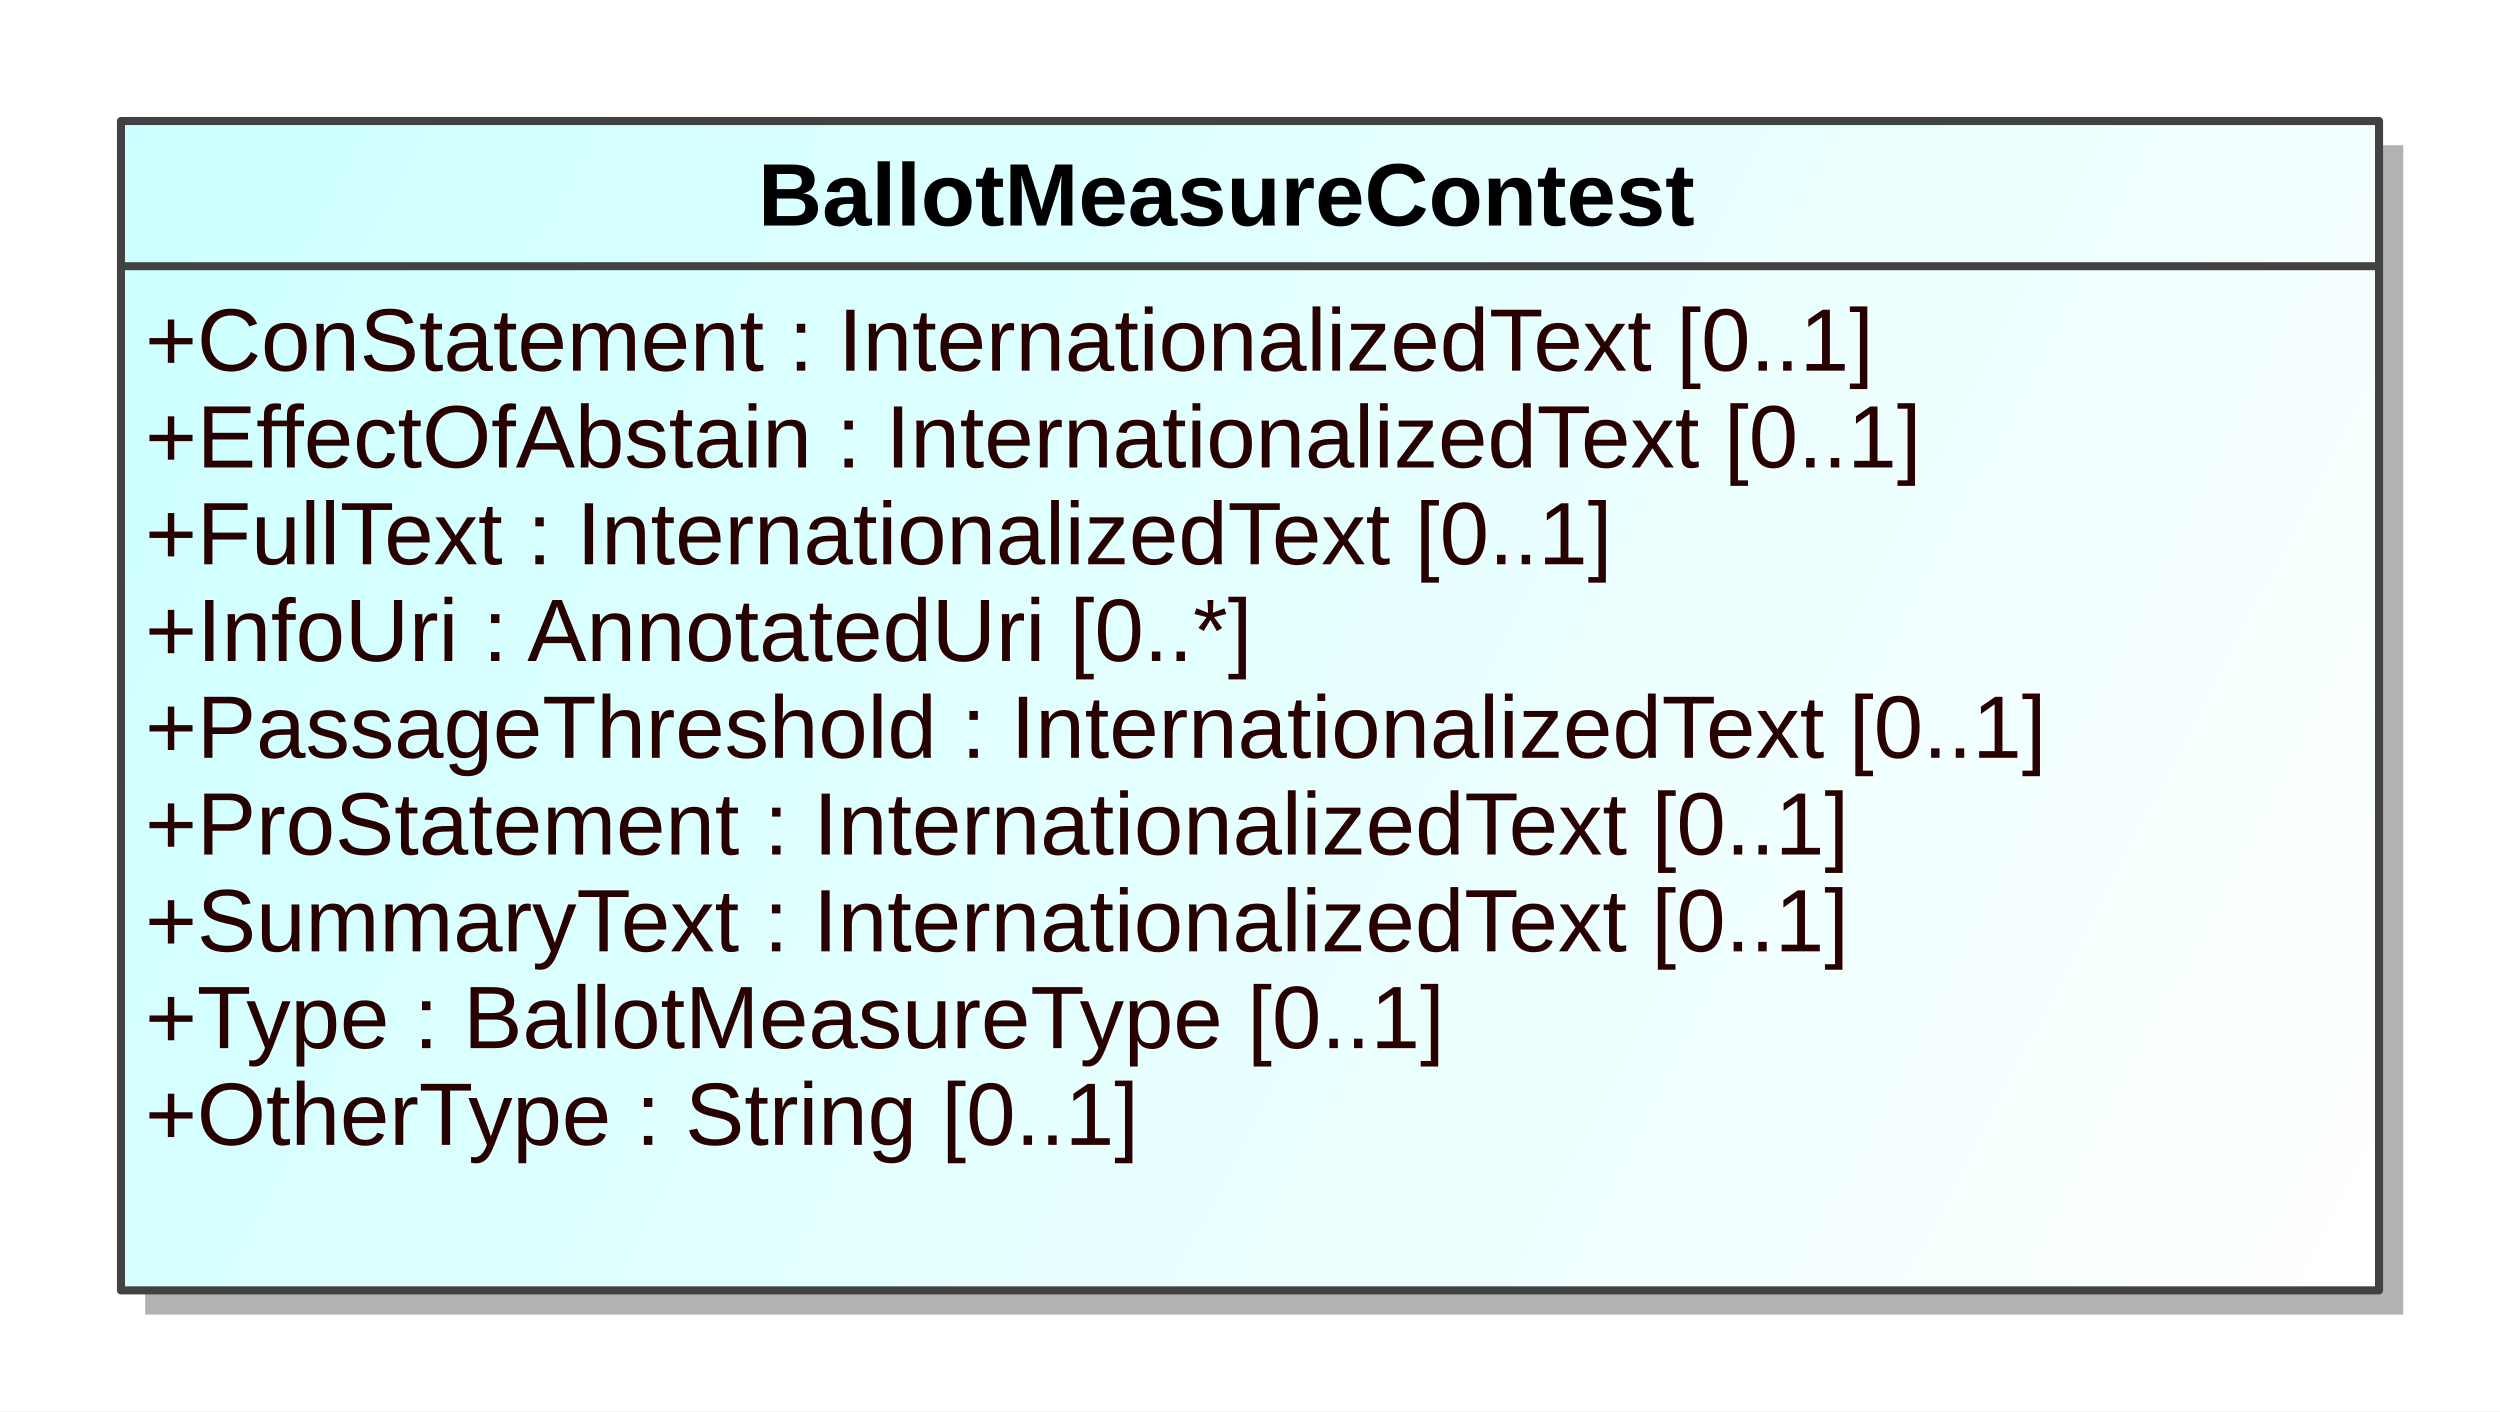
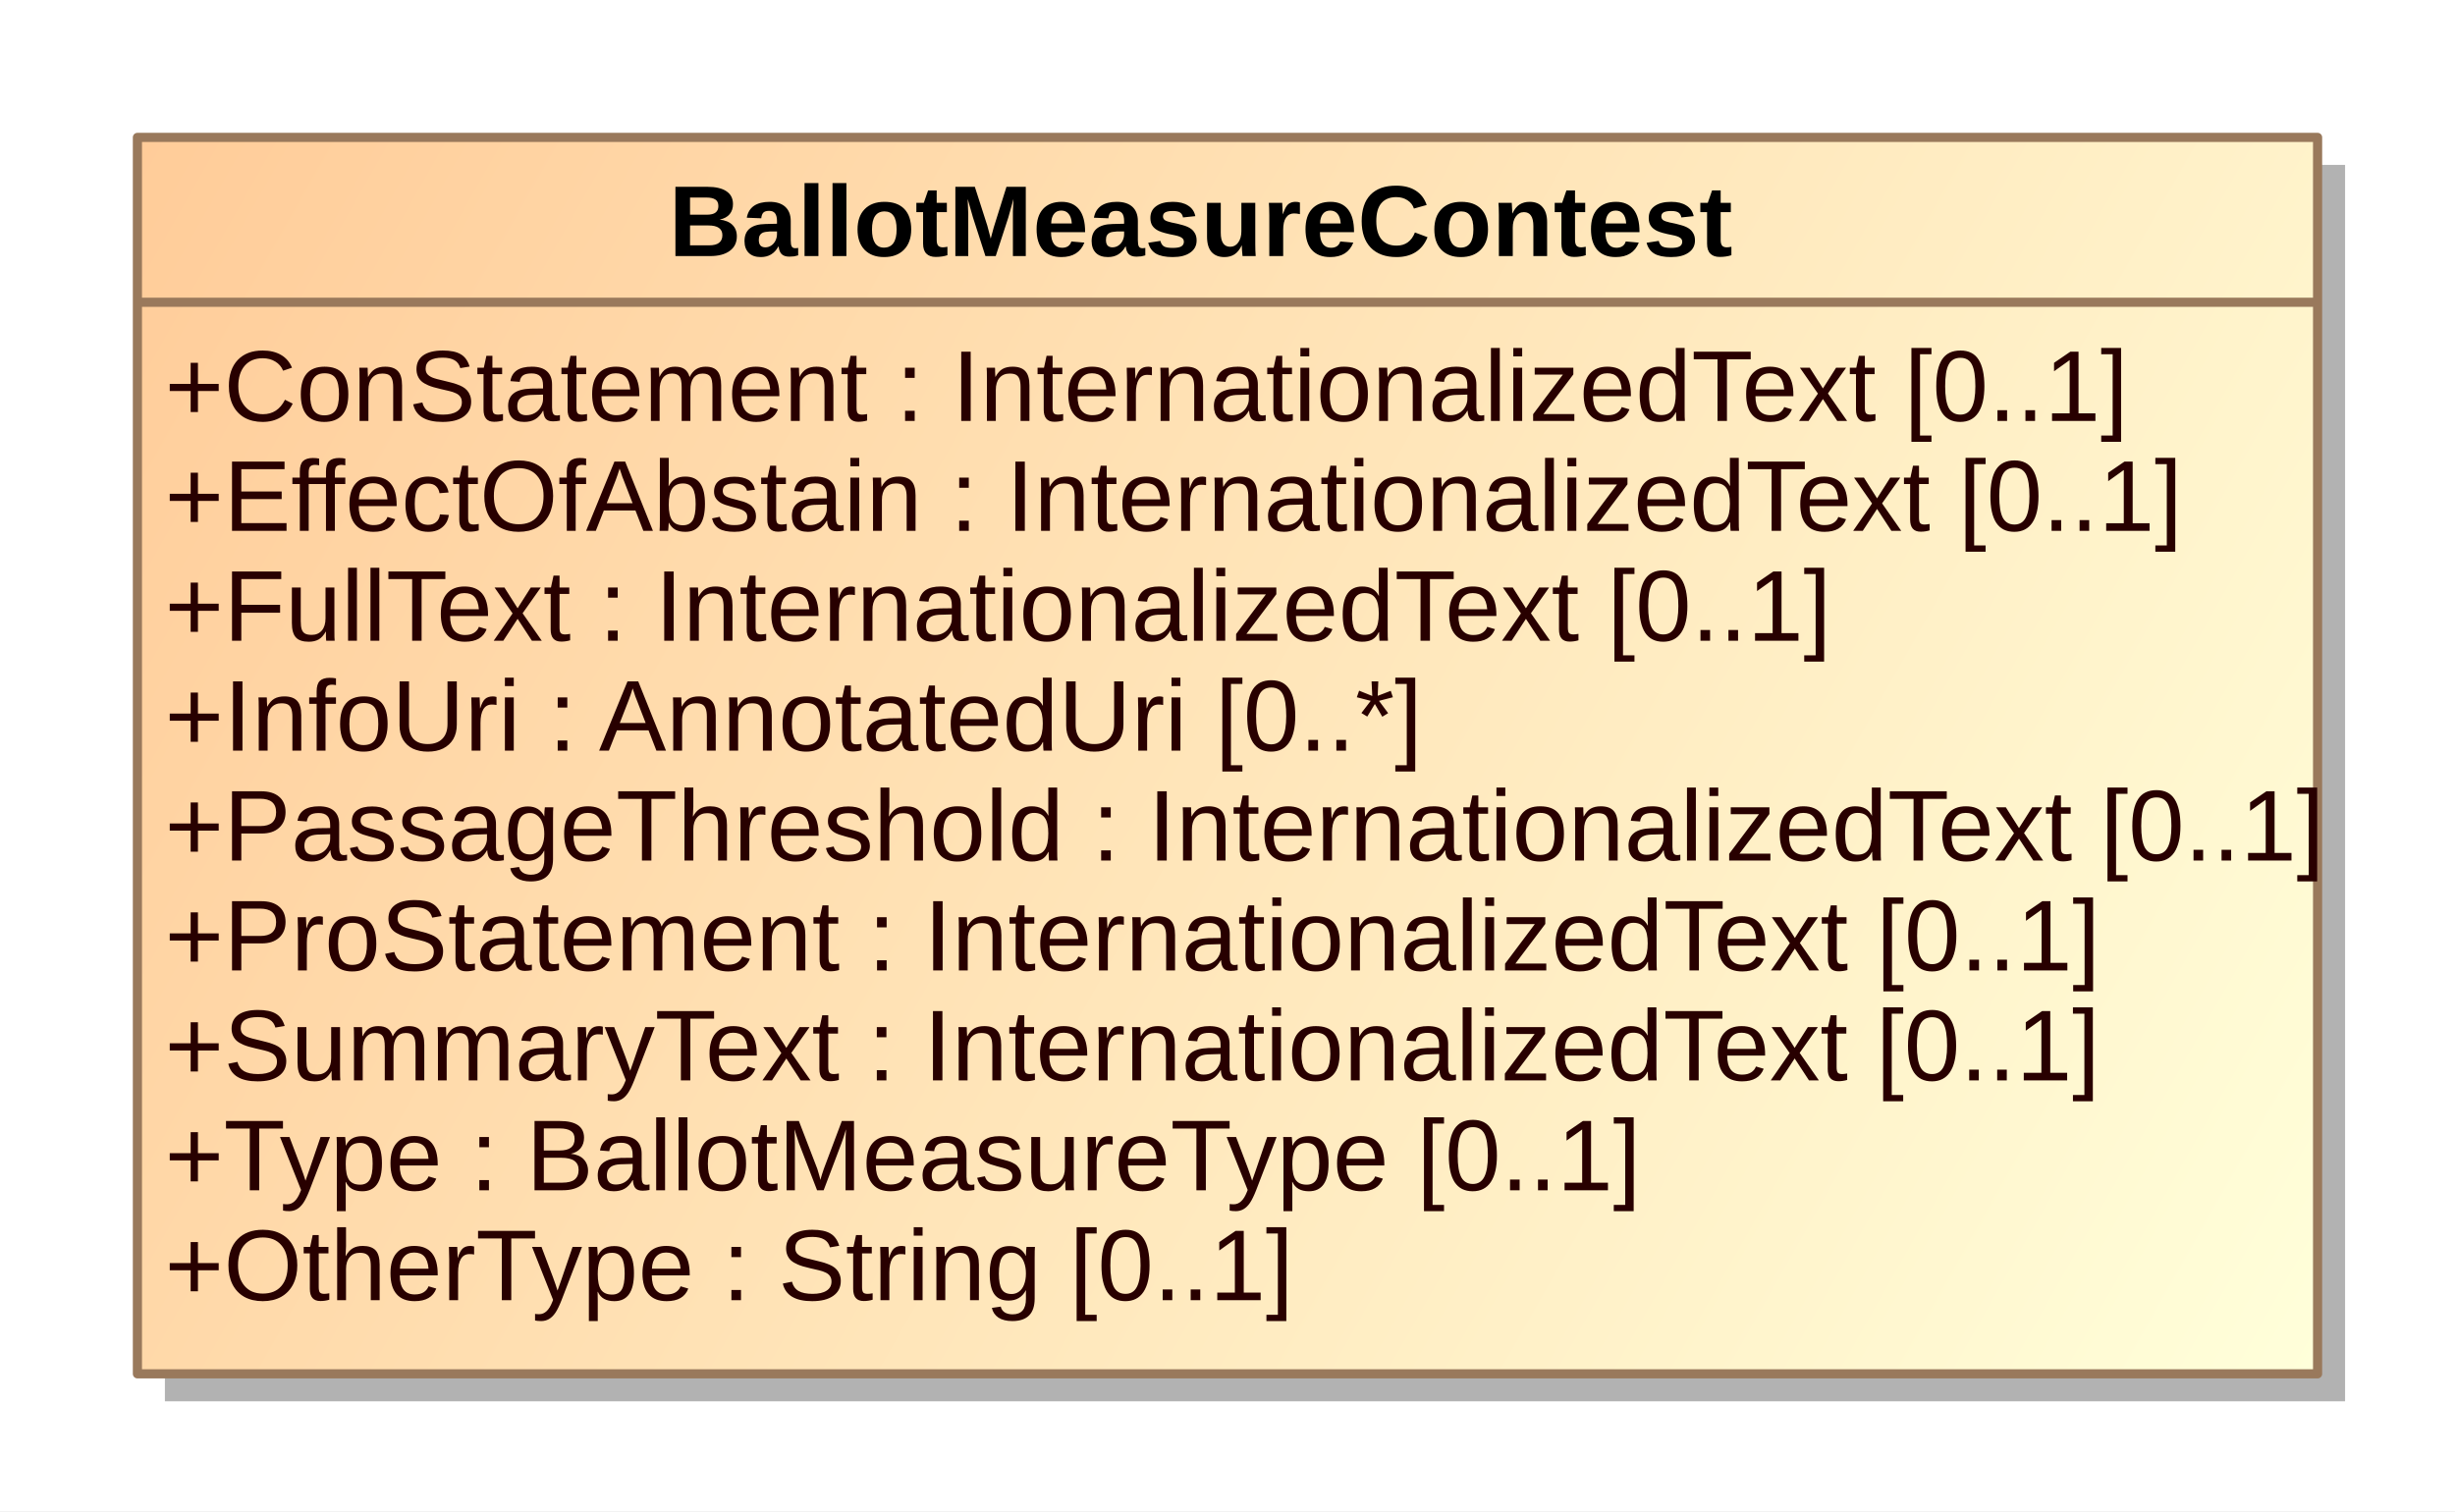
- <svg xmlns="http://www.w3.org/2000/svg" fill-opacity="1" color-rendering="auto" color-interpolation="auto" text-rendering="auto" stroke="black" stroke-linecap="square" width="3.229in" stroke-miterlimit="10" shape-rendering="auto" stroke-opacity="1" fill="black" stroke-dasharray="none" font-weight="normal" stroke-width="1" viewBox="0 0 310 175" height="1.823in" font-family="'Arial'" font-style="normal" stroke-linejoin="miter" font-size="12" stroke-dashoffset="0" image-rendering="auto">
+ <svg xmlns="http://www.w3.org/2000/svg" fill-opacity="1" color-rendering="auto" color-interpolation="auto" text-rendering="auto" stroke="black" stroke-linecap="square" width="2.792in" stroke-miterlimit="10" shape-rendering="auto" stroke-opacity="1" fill="black" stroke-dasharray="none" font-weight="normal" stroke-width="1" viewBox="0 0 268 165" height="1.719in" font-family="'Arial'" font-style="normal" stroke-linejoin="miter" font-size="12" stroke-dashoffset="0" image-rendering="auto">
  <defs id="genericDefs" />
  <g>
    <defs id="defs1">
-       <linearGradient x1="1120" gradientUnits="userSpaceOnUse" x2="1400" y1="819" y2="964" id="linearGradient1" spreadMethod="pad">
-         <stop stop-opacity="1" stop-color="rgb(204,255,255)" offset="0%" />
-         <stop stop-opacity="1" stop-color="white" offset="100%" />
+       <linearGradient x1="1687" gradientUnits="userSpaceOnUse" x2="1925" y1="476" y2="611" id="linearGradient1" spreadMethod="pad">
+         <stop stop-opacity="1" stop-color="rgb(255,204,153)" offset="0%" />
+         <stop stop-opacity="1" stop-color="rgb(255,255,218)" offset="100%" />
      </linearGradient>
      <clipPath clipPathUnits="userSpaceOnUse" id="clipPath1">
-         <path d="M0 0 L310 0 L310 175 L0 175 L0 0 Z" />
+         <path d="M0 0 L268 0 L268 165 L0 165 L0 0 Z" />
      </clipPath>
      <clipPath clipPathUnits="userSpaceOnUse" id="clipPath2">
-         <path d="M1105 804 L1415 804 L1415 979 L1105 979 L1105 804 Z" />
+         <path d="M1672 461 L1940 461 L1940 626 L1672 626 L1672 461 Z" />
      </clipPath>
    </defs>
    <g fill="white" stroke="white">
-       <rect x="0" width="310" height="175" y="0" clip-path="url(#clipPath1)" stroke="none" />
-       <rect x="1123" y="822" transform="translate(-1105,-804)" clip-path="url(#clipPath2)" fill="rgb(178,178,178)" width="280" text-rendering="geometricPrecision" height="145" stroke="none" />
-       <rect x="1120" y="819" transform="translate(-1105,-804)" clip-path="url(#clipPath2)" fill="url(#linearGradient1)" width="280" text-rendering="geometricPrecision" height="145" stroke="none" />
+       <rect x="0" width="268" height="165" y="0" clip-path="url(#clipPath1)" stroke="none" />
+       <rect x="1690" y="479" transform="translate(-1672,-461)" clip-path="url(#clipPath2)" fill="rgb(178,178,178)" width="238" text-rendering="geometricPrecision" height="135" stroke="none" />
+       <rect x="1687" y="476" transform="translate(-1672,-461)" clip-path="url(#clipPath2)" fill="url(#linearGradient1)" width="238" text-rendering="geometricPrecision" height="135" stroke="none" />
    </g>
-     <g fill="rgb(66,66,66)" text-rendering="geometricPrecision" transform="translate(-1105,-804)" stroke-linecap="butt" stroke="rgb(66,66,66)" stroke-linejoin="round">
-       <rect fill="none" x="1120" width="280" height="145" y="819" clip-path="url(#clipPath2)" />
-       <line y2="837" fill="none" x1="1120" clip-path="url(#clipPath2)" x2="1400" y1="837" />
-       <text x="1123" font-size="11" y="945.958" clip-path="url(#clipPath2)" fill="rgb(40,0,0)" stroke="none" space="preserve">+OtherType : String [0..1]</text>
-       <text x="1123" font-size="11" y="933.958" clip-path="url(#clipPath2)" fill="rgb(40,0,0)" stroke="none" space="preserve">+Type : BallotMeasureType [0..1]</text>
-       <text x="1123" font-size="11" y="921.958" clip-path="url(#clipPath2)" fill="rgb(40,0,0)" stroke="none" space="preserve">+SummaryText : InternationalizedText [0..1]</text>
-       <text x="1123" font-size="11" y="909.958" clip-path="url(#clipPath2)" fill="rgb(40,0,0)" stroke="none" space="preserve">+ProStatement : InternationalizedText [0..1]</text>
-       <text x="1123" font-size="11" y="897.958" clip-path="url(#clipPath2)" fill="rgb(40,0,0)" stroke="none" space="preserve">+PassageThreshold : InternationalizedText [0..1]</text>
-       <text x="1123" font-size="11" y="885.958" clip-path="url(#clipPath2)" fill="rgb(40,0,0)" stroke="none" space="preserve">+InfoUri : AnnotatedUri [0..*]</text>
-       <text x="1123" font-size="11" y="873.958" clip-path="url(#clipPath2)" fill="rgb(40,0,0)" stroke="none" space="preserve">+FullText : InternationalizedText [0..1]</text>
-       <text x="1123" font-size="11" y="861.958" clip-path="url(#clipPath2)" fill="rgb(40,0,0)" stroke="none" space="preserve">+EffectOfAbstain : InternationalizedText [0..1]</text>
-       <text x="1123" font-size="11" y="849.958" clip-path="url(#clipPath2)" fill="rgb(40,0,0)" stroke="none" space="preserve">+ConStatement : InternationalizedText [0..1]</text>
+     <g fill="rgb(153,121,92)" text-rendering="geometricPrecision" transform="translate(-1672,-461)" stroke-linecap="butt" stroke="rgb(153,121,92)" stroke-linejoin="round">
+       <rect fill="none" x="1687" width="238" height="135" y="476" clip-path="url(#clipPath2)" />
+       <line y2="494" fill="none" x1="1687" clip-path="url(#clipPath2)" x2="1925" y1="494" />
+       <text x="1690" font-size="11" y="602.958" clip-path="url(#clipPath2)" fill="rgb(40,0,0)" stroke="none" space="preserve">+OtherType : String [0..1]</text>
+       <text x="1690" font-size="11" y="590.958" clip-path="url(#clipPath2)" fill="rgb(40,0,0)" stroke="none" space="preserve">+Type : BallotMeasureType [0..1]</text>
+       <text x="1690" font-size="11" y="578.958" clip-path="url(#clipPath2)" fill="rgb(40,0,0)" stroke="none" space="preserve">+SummaryText : InternationalizedText [0..1]</text>
+       <text x="1690" font-size="11" y="566.958" clip-path="url(#clipPath2)" fill="rgb(40,0,0)" stroke="none" space="preserve">+ProStatement : InternationalizedText [0..1]</text>
+       <text x="1690" font-size="11" y="554.958" clip-path="url(#clipPath2)" fill="rgb(40,0,0)" stroke="none" space="preserve">+PassageThreshold : InternationalizedText [0..1]</text>
+       <text x="1690" font-size="11" y="542.958" clip-path="url(#clipPath2)" fill="rgb(40,0,0)" stroke="none" space="preserve">+InfoUri : AnnotatedUri [0..*]</text>
+       <text x="1690" font-size="11" y="530.958" clip-path="url(#clipPath2)" fill="rgb(40,0,0)" stroke="none" space="preserve">+FullText : InternationalizedText [0..1]</text>
+       <text x="1690" font-size="11" y="518.958" clip-path="url(#clipPath2)" fill="rgb(40,0,0)" stroke="none" space="preserve">+EffectOfAbstain : InternationalizedText [0..1]</text>
+       <text x="1690" font-size="11" y="506.958" clip-path="url(#clipPath2)" fill="rgb(40,0,0)" stroke="none" space="preserve">+ConStatement : InternationalizedText [0..1]</text>
    </g>
-     <g text-rendering="geometricPrecision" font-size="11" font-weight="bold" transform="translate(-1105,-804)" stroke-linecap="butt" stroke-linejoin="round">
-       <text x="1199" space="preserve" y="831.958" clip-path="url(#clipPath2)" stroke="none">BallotMeasureContest</text>
+     <g text-rendering="geometricPrecision" font-size="11" font-weight="bold" transform="translate(-1672,-461)" stroke-linecap="butt" stroke-linejoin="round">
+       <text x="1745" space="preserve" y="488.958" clip-path="url(#clipPath2)" stroke="none">BallotMeasureContest</text>
    </g>
  </g>
</svg>
